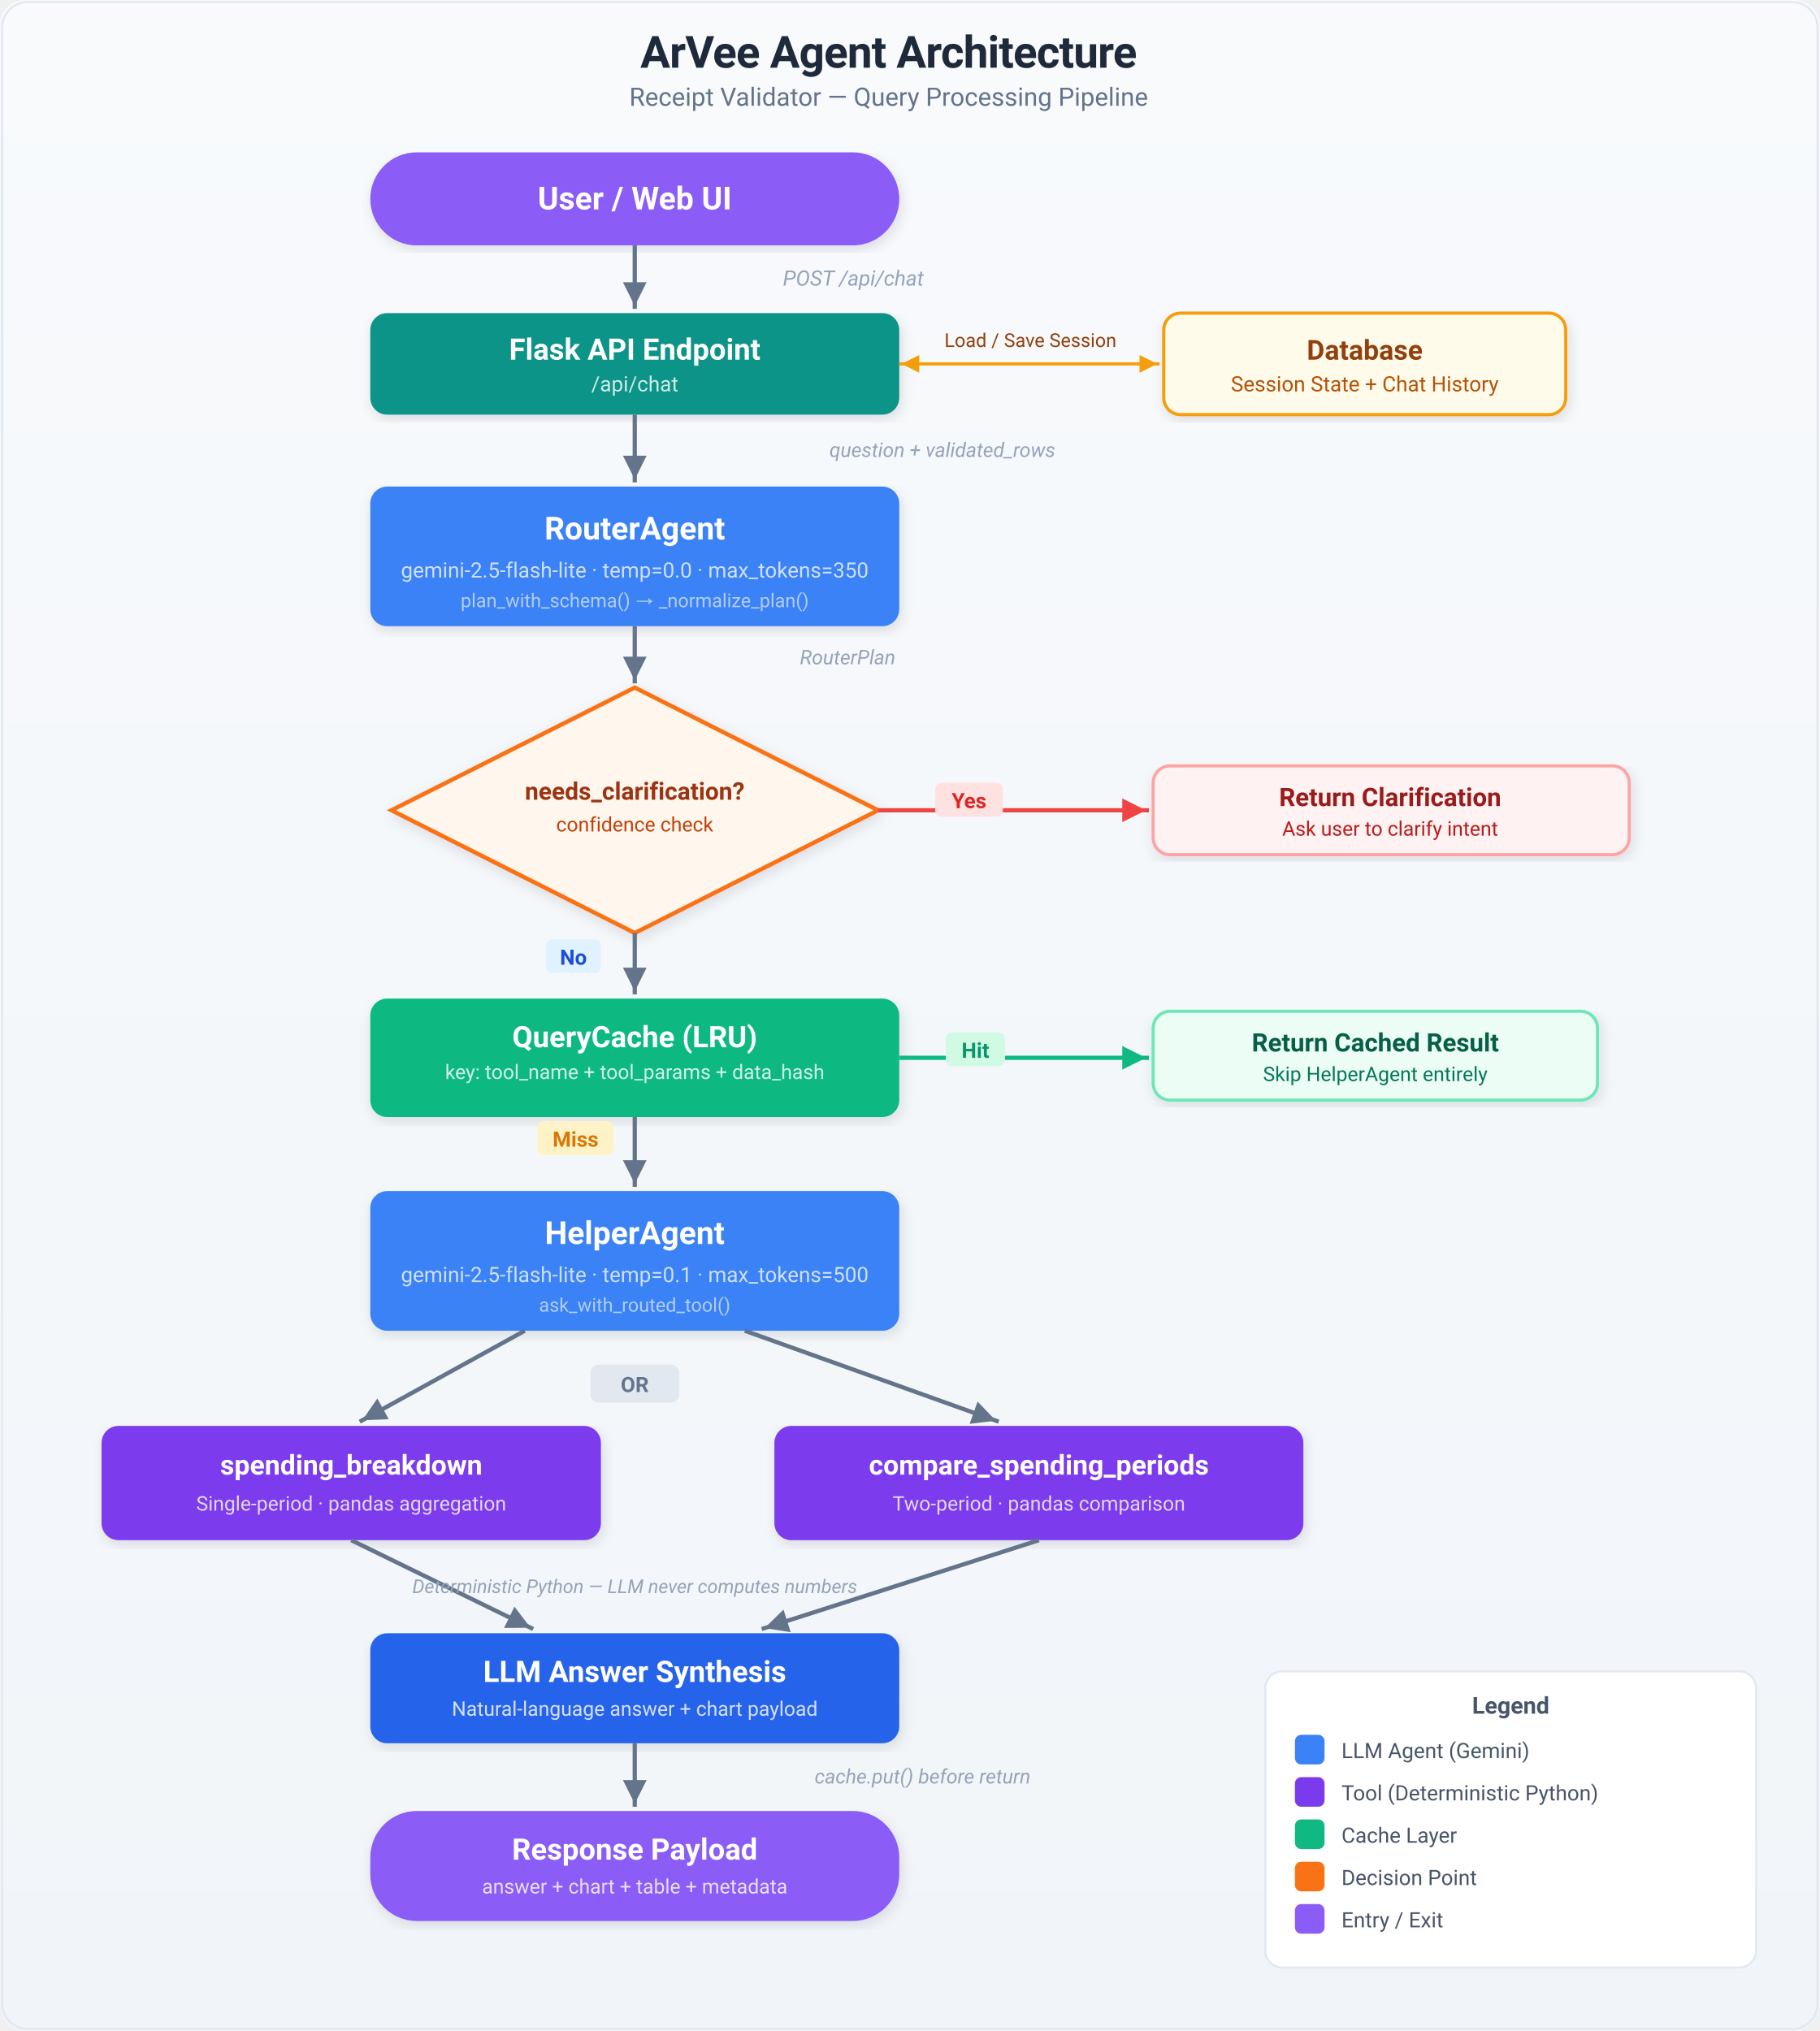
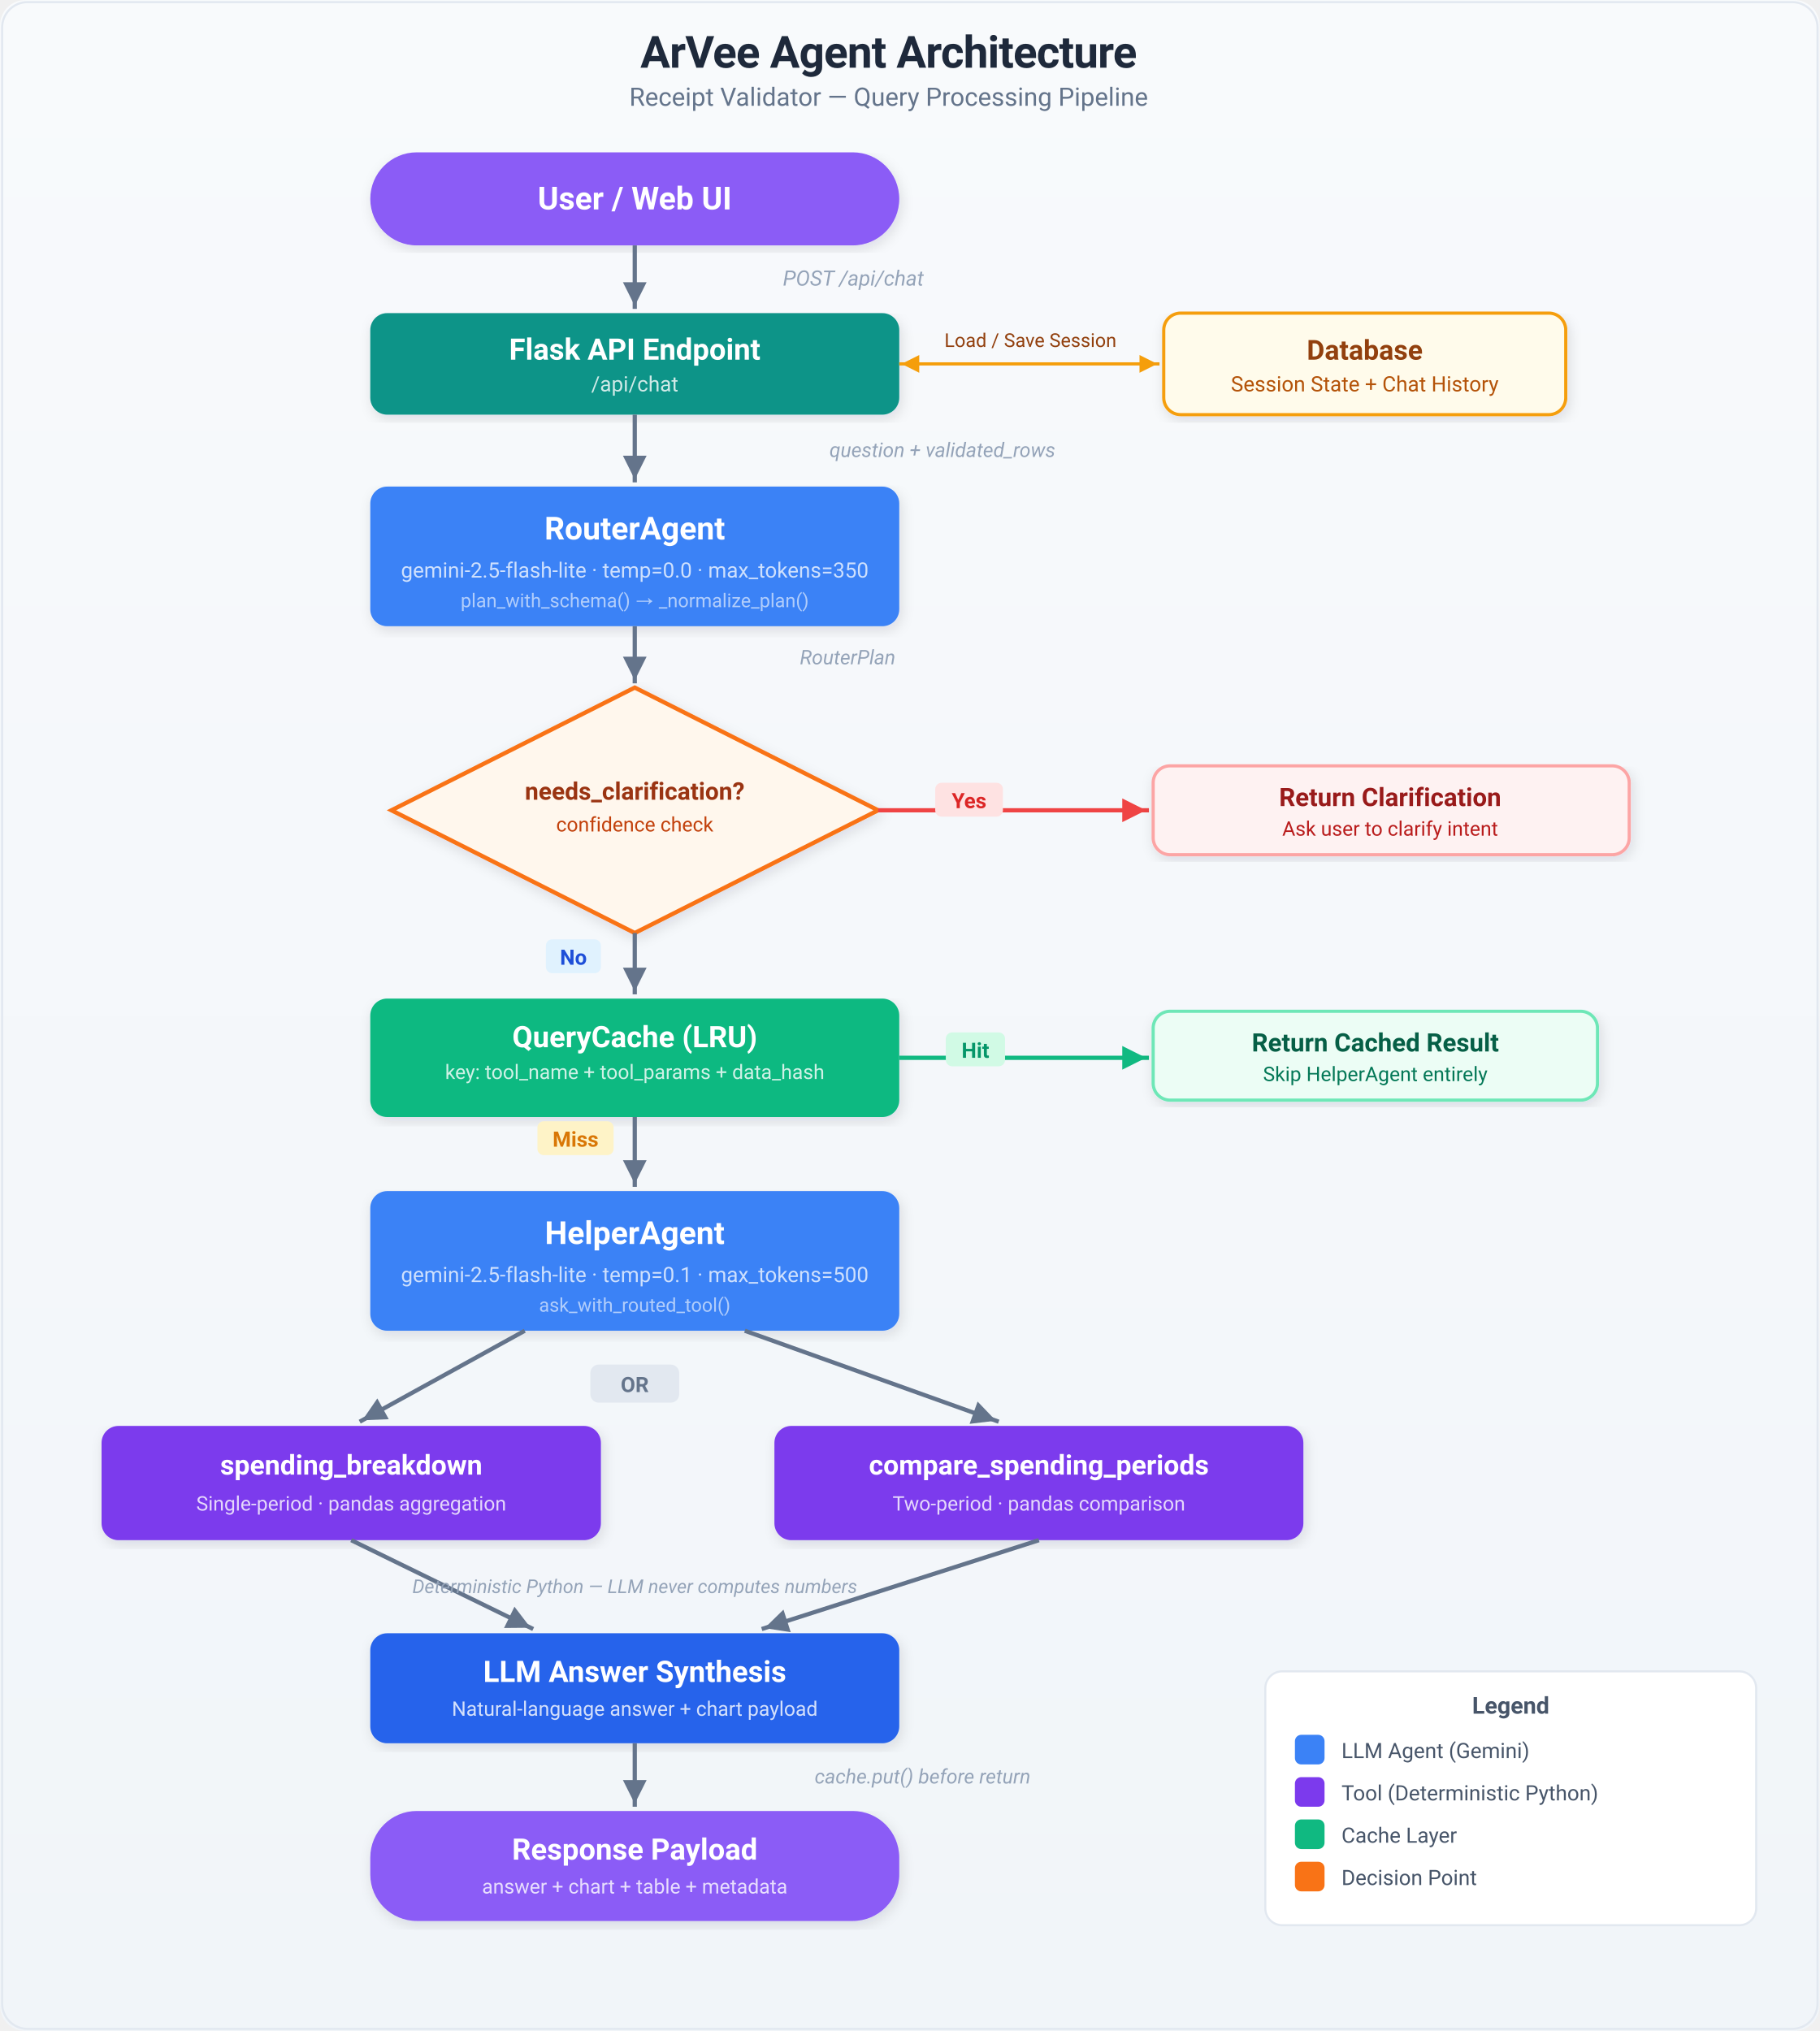
<svg xmlns="http://www.w3.org/2000/svg" viewBox="0 0 860 960" font-family="-apple-system, BlinkMacSystemFont, 'Segoe UI', Roboto, Helvetica, Arial, sans-serif">
  <defs>
    <filter id="shadow" x="-4%" y="-4%" width="108%" height="112%">
      <feDropShadow dx="1" dy="2" stdDeviation="3" flood-color="#1e293b" flood-opacity="0.12" />
    </filter>
    <marker id="arrow" viewBox="0 0 10 10" refX="9" refY="5" markerWidth="7" markerHeight="7" orient="auto-start-reverse">
      <path d="M 0 1 L 8 5 L 0 9 z" fill="#64748B" />
    </marker>
    <marker id="arrow-green" viewBox="0 0 10 10" refX="9" refY="5" markerWidth="7" markerHeight="7" orient="auto-start-reverse">
      <path d="M 0 1 L 8 5 L 0 9 z" fill="#10B981" />
    </marker>
    <marker id="arrow-red" viewBox="0 0 10 10" refX="9" refY="5" markerWidth="7" markerHeight="7" orient="auto-start-reverse">
      <path d="M 0 1 L 8 5 L 0 9 z" fill="#EF4444" />
    </marker>
    <marker id="arrow-amber" viewBox="0 0 10 10" refX="9" refY="5" markerWidth="7" markerHeight="7" orient="auto-start-reverse">
      <path d="M 0 1 L 8 5 L 0 9 z" fill="#F59E0B" />
    </marker>
    <linearGradient id="bg-grad" x1="0" y1="0" x2="0" y2="1">
      <stop offset="0%" stop-color="#F8FAFC" />
      <stop offset="100%" stop-color="#F1F5F9" />
    </linearGradient>
  </defs>
  <rect width="860" height="960" fill="url(#bg-grad)" rx="12" />
  <rect x="1" y="1" width="858" height="958" fill="none" stroke="#E2E8F0" rx="12" stroke-width="1" />
  <text x="420" y="32" text-anchor="middle" font-size="21" font-weight="700" fill="#1E293B" letter-spacing="-0.3">ArVee Agent Architecture</text>
  <text x="420" y="50" text-anchor="middle" font-size="12" fill="#64748B">
    Receipt Validator — Query Processing Pipeline</text>
  <rect x="175" y="72" width="250" height="44" rx="22" fill="#8B5CF6" filter="url(#shadow)" />
  <text x="300" y="99" text-anchor="middle" font-size="15" font-weight="600" fill="white">User / Web UI</text>
  <line x1="300" y1="116" x2="300" y2="146" stroke="#64748B" stroke-width="2" marker-end="url(#arrow)" />
  <text x="370" y="135" font-size="10" fill="#94A3B8" font-style="italic">POST /api/chat</text>
  <rect x="175" y="148" width="250" height="48" rx="8" fill="#0D9488" filter="url(#shadow)" />
  <text x="300" y="170" text-anchor="middle" font-size="14" font-weight="600" fill="white">Flask API Endpoint</text>
  <text x="300" y="185" text-anchor="middle" font-size="10" fill="rgba(255,255,255,0.8)">/api/chat</text>
  <line x1="425" y1="172" x2="548" y2="172" stroke="#F59E0B" stroke-width="1.5" marker-start="url(#arrow-amber)" marker-end="url(#arrow-amber)" />
  <text x="487" y="164" text-anchor="middle" font-size="9" fill="#92400E">Load / Save Session</text>
  <rect x="550" y="148" width="190" height="48" rx="8" fill="#FFFBEB" stroke="#F59E0B" stroke-width="1.5" filter="url(#shadow)" />
  <text x="645" y="170" text-anchor="middle" font-size="13" font-weight="600" fill="#92400E">Database</text>
  <text x="645" y="185" text-anchor="middle" font-size="10" fill="#B45309">Session State + Chat History</text>
  <line x1="300" y1="196" x2="300" y2="228" stroke="#64748B" stroke-width="2" marker-end="url(#arrow)" />
  <text x="392" y="216" font-size="9.5" fill="#94A3B8" font-style="italic">question + validated_rows</text>
  <rect x="175" y="230" width="250" height="66" rx="8" fill="#3B82F6" filter="url(#shadow)" />
  <text x="300" y="255" text-anchor="middle" font-size="15" font-weight="700" fill="white">RouterAgent</text>
  <text x="300" y="273" text-anchor="middle" font-size="10" fill="rgba(255,255,255,0.75)">
    gemini-2.5-flash-lite · temp=0.0 · max_tokens=350</text>
  <text x="300" y="287" text-anchor="middle" font-size="9" fill="rgba(255,255,255,0.6)">
    plan_with_schema() → _normalize_plan()</text>
  <line x1="300" y1="296" x2="300" y2="323" stroke="#64748B" stroke-width="2" marker-end="url(#arrow)" />
  <text x="378" y="314" font-size="9.5" fill="#94A3B8" font-style="italic">RouterPlan</text>
  <polygon points="300,325 415,383 300,441 185,383" fill="#FFF7ED" stroke="#F97316" stroke-width="2" filter="url(#shadow)" />
  <text x="300" y="378" text-anchor="middle" font-size="11.5" font-weight="600" fill="#9A3412">
    needs_clarification?</text>
  <text x="300" y="393" text-anchor="middle" font-size="9.5" fill="#C2410C">confidence check</text>
  <line x1="415" y1="383" x2="543" y2="383" stroke="#EF4444" stroke-width="2" marker-end="url(#arrow-red)" />
  <rect x="442" y="370" width="32" height="16" rx="3" fill="#FEE2E2" />
  <text x="458" y="382" text-anchor="middle" font-size="10" font-weight="700" fill="#DC2626">Yes</text>
  <rect x="545" y="362" width="225" height="42" rx="8" fill="#FEF2F2" stroke="#FCA5A5" stroke-width="1.5" filter="url(#shadow)" />
  <text x="657" y="381" text-anchor="middle" font-size="12" font-weight="600" fill="#991B1B">
    Return Clarification</text>
  <text x="657" y="395" text-anchor="middle" font-size="9.5" fill="#B91C1C">Ask user to clarify intent</text>
  <line x1="300" y1="441" x2="300" y2="470" stroke="#64748B" stroke-width="2" marker-end="url(#arrow)" />
  <rect x="258" y="444" width="26" height="16" rx="3" fill="#E0F2FE" />
  <text x="271" y="456" text-anchor="middle" font-size="10" font-weight="700" fill="#1D4ED8">No</text>
  <rect x="175" y="472" width="250" height="56" rx="8" fill="#10B981" filter="url(#shadow)" />
  <text x="300" y="495" text-anchor="middle" font-size="14" font-weight="600" fill="white">
    QueryCache (LRU)</text>
  <text x="300" y="510" text-anchor="middle" font-size="9.5" fill="rgba(255,255,255,0.8)">
    key: tool_name + tool_params + data_hash</text>
  <line x1="425" y1="500" x2="543" y2="500" stroke="#10B981" stroke-width="2" marker-end="url(#arrow-green)" />
  <rect x="447" y="488" width="28" height="16" rx="3" fill="#D1FAE5" />
  <text x="461" y="500" text-anchor="middle" font-size="10" font-weight="700" fill="#059669">Hit</text>
  <rect x="545" y="478" width="210" height="42" rx="8" fill="#ECFDF5" stroke="#6EE7B7" stroke-width="1.5" filter="url(#shadow)" />
  <text x="650" y="497" text-anchor="middle" font-size="12" font-weight="600" fill="#065F46">
    Return Cached Result</text>
  <text x="650" y="511" text-anchor="middle" font-size="9.5" fill="#047857">Skip HelperAgent entirely</text>
  <line x1="300" y1="528" x2="300" y2="561" stroke="#64748B" stroke-width="2" marker-end="url(#arrow)" />
  <rect x="254" y="530" width="36" height="16" rx="3" fill="#FEF3C7" />
  <text x="272" y="542" text-anchor="middle" font-size="10" font-weight="700" fill="#D97706">Miss</text>
  <rect x="175" y="563" width="250" height="66" rx="8" fill="#3B82F6" filter="url(#shadow)" />
  <text x="300" y="588" text-anchor="middle" font-size="15" font-weight="700" fill="white">HelperAgent</text>
  <text x="300" y="606" text-anchor="middle" font-size="10" fill="rgba(255,255,255,0.75)">
    gemini-2.5-flash-lite · temp=0.1 · max_tokens=500</text>
  <text x="300" y="620" text-anchor="middle" font-size="9" fill="rgba(255,255,255,0.6)">
    ask_with_routed_tool()</text>
  <line x1="248" y1="629" x2="170" y2="672" stroke="#64748B" stroke-width="2" marker-end="url(#arrow)" />
  <line x1="352" y1="629" x2="472" y2="672" stroke="#64748B" stroke-width="2" marker-end="url(#arrow)" />
  <rect x="279" y="645" width="42" height="18" rx="4" fill="#E2E8F0" />
  <text x="300" y="658" text-anchor="middle" font-size="10" font-weight="600" fill="#64748B">OR</text>
  <rect x="48" y="674" width="236" height="54" rx="8" fill="#7C3AED" filter="url(#shadow)" />
  <text x="166" y="697" text-anchor="middle" font-size="13" font-weight="600" fill="white">
    spending_breakdown</text>
  <text x="166" y="714" text-anchor="middle" font-size="9.5" fill="rgba(255,255,255,0.8)">
    Single-period · pandas aggregation</text>
  <rect x="366" y="674" width="250" height="54" rx="8" fill="#7C3AED" filter="url(#shadow)" />
  <text x="491" y="697" text-anchor="middle" font-size="13" font-weight="600" fill="white">
    compare_spending_periods</text>
  <text x="491" y="714" text-anchor="middle" font-size="9.5" fill="rgba(255,255,255,0.8)">
    Two-period · pandas comparison</text>
  <line x1="166" y1="728" x2="252" y2="770" stroke="#64748B" stroke-width="2" marker-end="url(#arrow)" />
  <line x1="491" y1="728" x2="360" y2="770" stroke="#64748B" stroke-width="2" marker-end="url(#arrow)" />
  <text x="300" y="753" text-anchor="middle" font-size="9" fill="#94A3B8" font-style="italic">
    Deterministic Python — LLM never computes numbers</text>
  <rect x="175" y="772" width="250" height="52" rx="8" fill="#2563EB" filter="url(#shadow)" />
  <text x="300" y="795" text-anchor="middle" font-size="14" font-weight="600" fill="white">
    LLM Answer Synthesis</text>
  <text x="300" y="811" text-anchor="middle" font-size="9.5" fill="rgba(255,255,255,0.8)">
    Natural-language answer + chart payload</text>
  <line x1="300" y1="824" x2="300" y2="854" stroke="#64748B" stroke-width="2" marker-end="url(#arrow)" />
  <text x="385" y="843" font-size="9.5" fill="#94A3B8" font-style="italic">cache.put() before return</text>
  <rect x="175" y="856" width="250" height="52" rx="22" fill="#8B5CF6" filter="url(#shadow)" />
  <text x="300" y="879" text-anchor="middle" font-size="14" font-weight="600" fill="white">
    Response Payload</text>
  <text x="300" y="895" text-anchor="middle" font-size="9.5" fill="rgba(255,255,255,0.8)">
    answer + chart + table + metadata</text>
-   <rect x="598" y="790" width="232" height="140" rx="8" fill="white" stroke="#E2E8F0" stroke-width="1" />
+   <rect x="598" y="790" width="232" height="120" rx="8" fill="white" stroke="#E2E8F0" stroke-width="1" />
  <text x="714" y="810" text-anchor="middle" font-size="11" font-weight="700" fill="#475569">Legend</text>
  <rect x="612" y="820" width="14" height="14" rx="3" fill="#3B82F6" />
  <text x="634" y="831" font-size="10" fill="#475569">LLM Agent (Gemini)</text>
  <rect x="612" y="840" width="14" height="14" rx="3" fill="#7C3AED" />
  <text x="634" y="851" font-size="10" fill="#475569">Tool (Deterministic Python)</text>
  <rect x="612" y="860" width="14" height="14" rx="3" fill="#10B981" />
  <text x="634" y="871" font-size="10" fill="#475569">Cache Layer</text>
  <rect x="612" y="880" width="14" height="14" rx="3" fill="#F97316" />
  <text x="634" y="891" font-size="10" fill="#475569">Decision Point</text>
-   <rect x="612" y="900" width="14" height="14" rx="3" fill="#8B5CF6" />
-   <text x="634" y="911" font-size="10" fill="#475569">Entry / Exit</text>
</svg>
